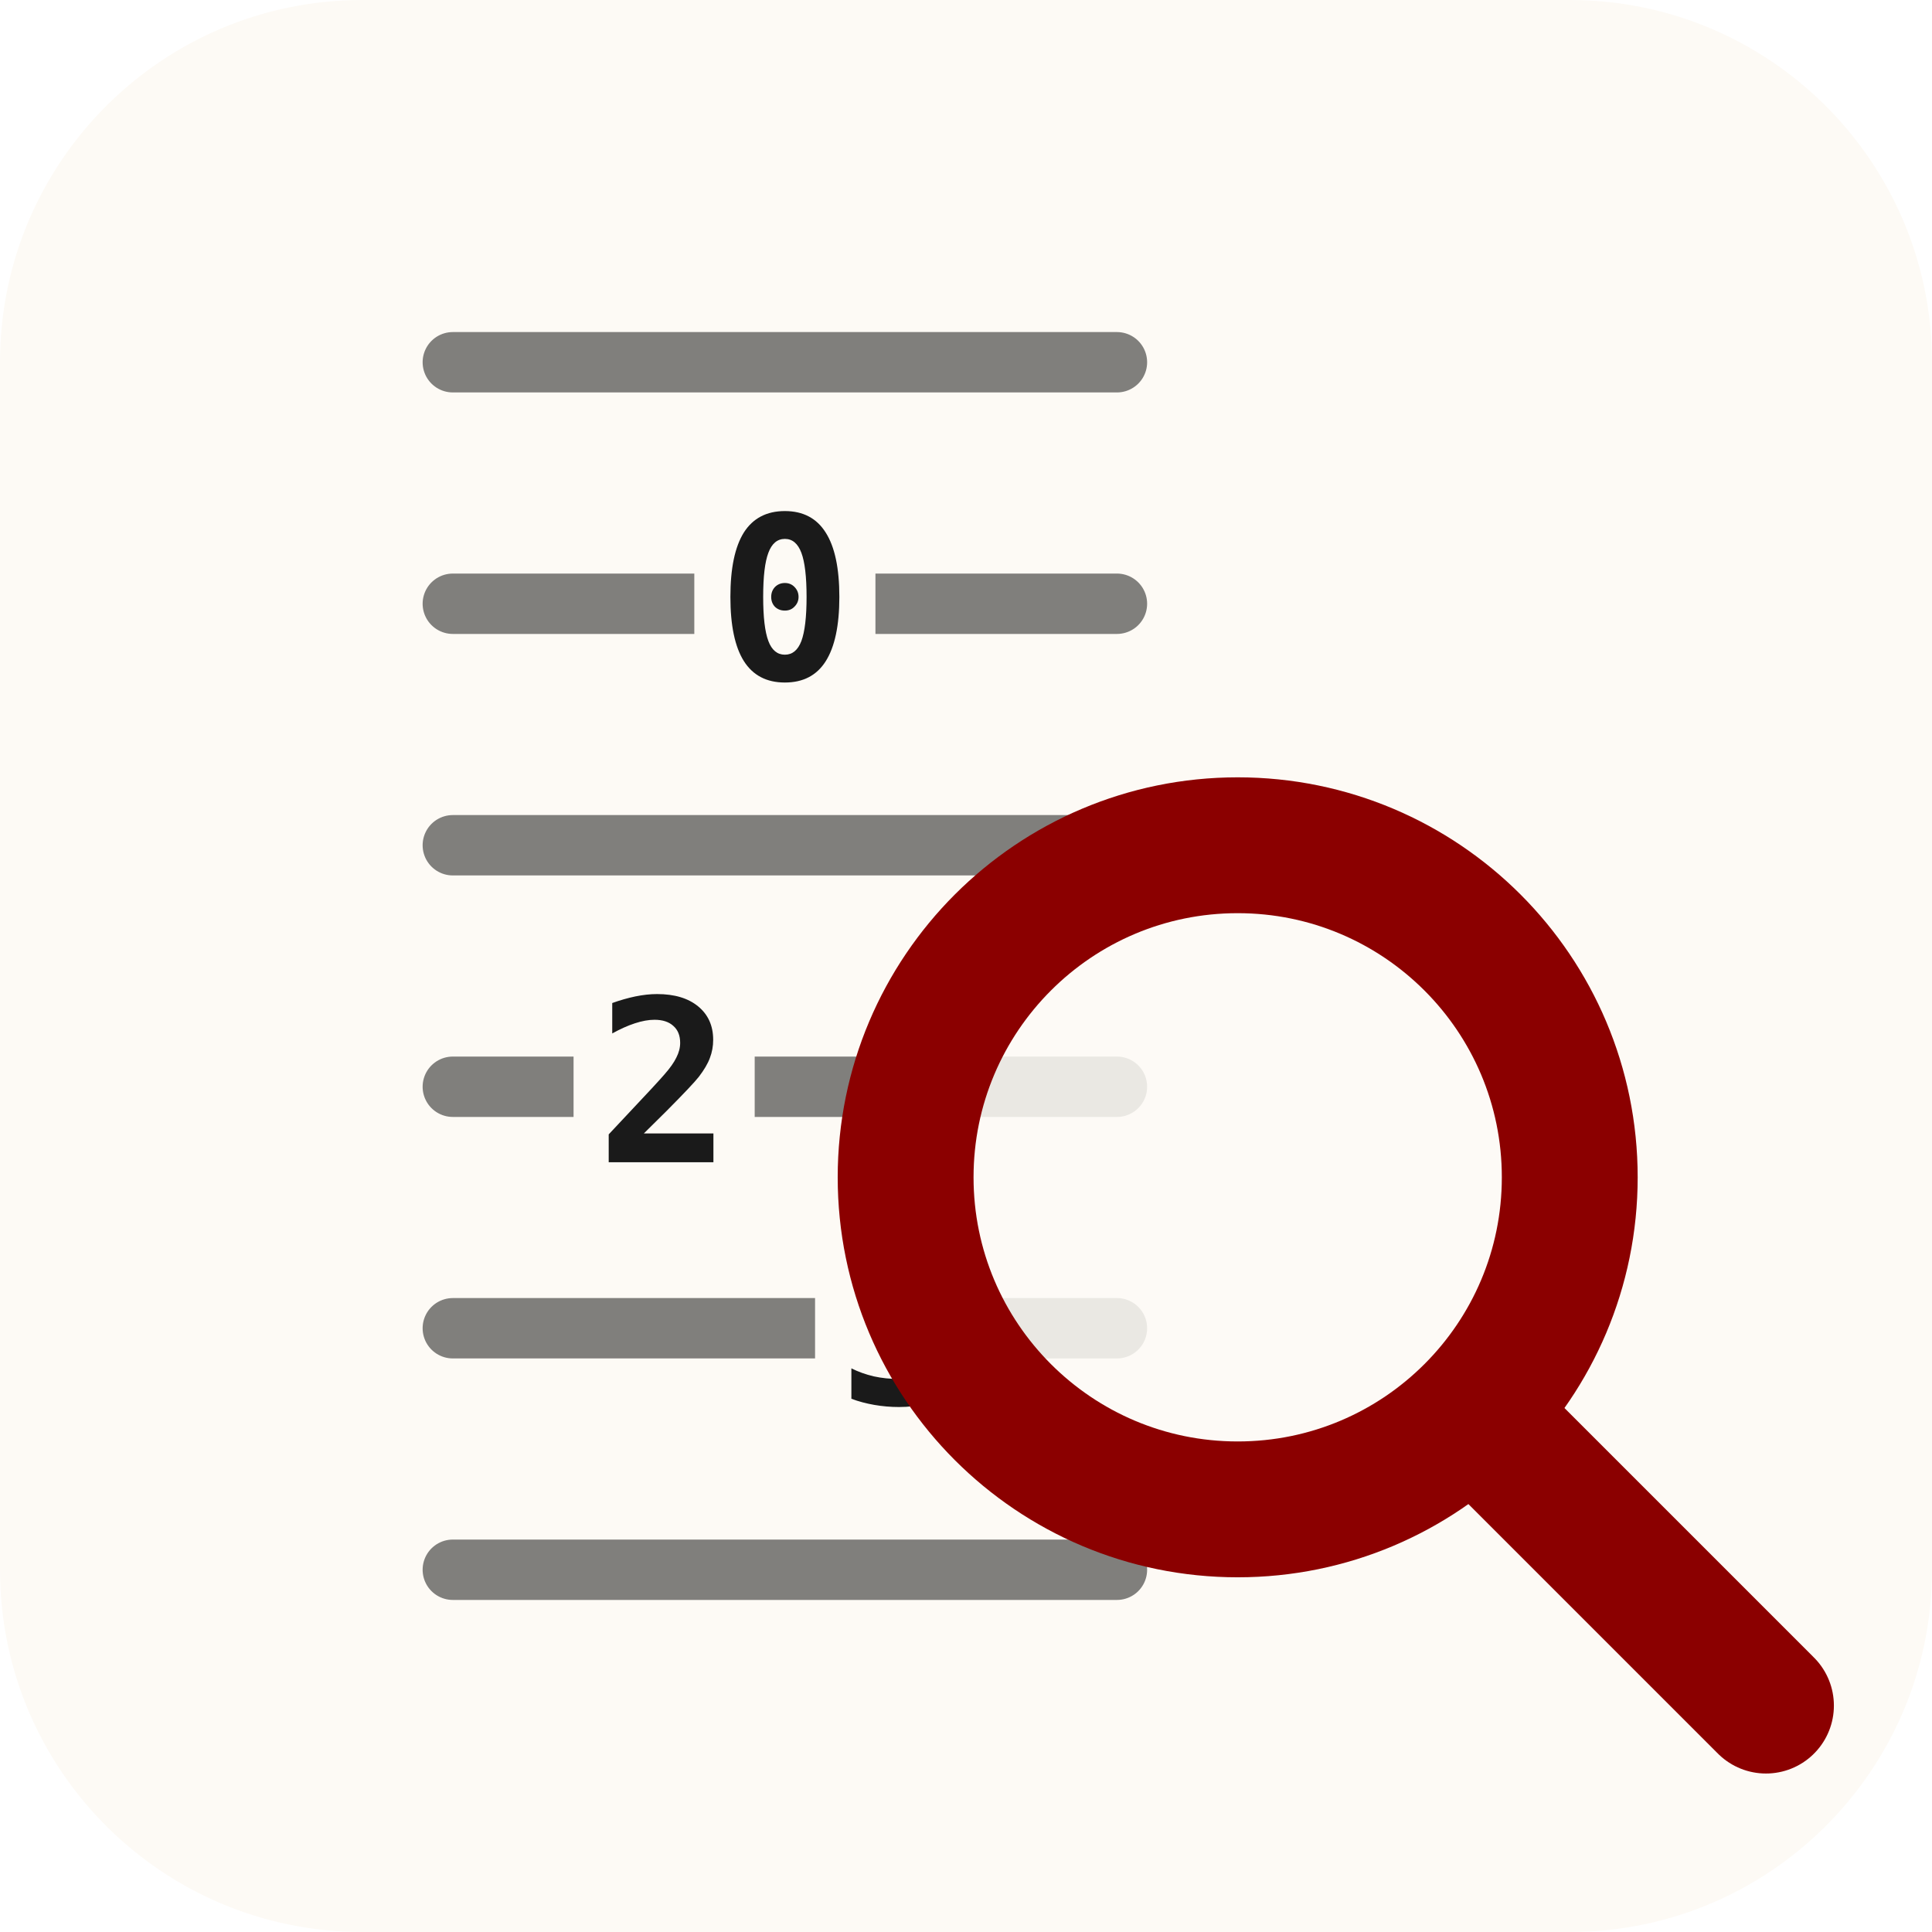
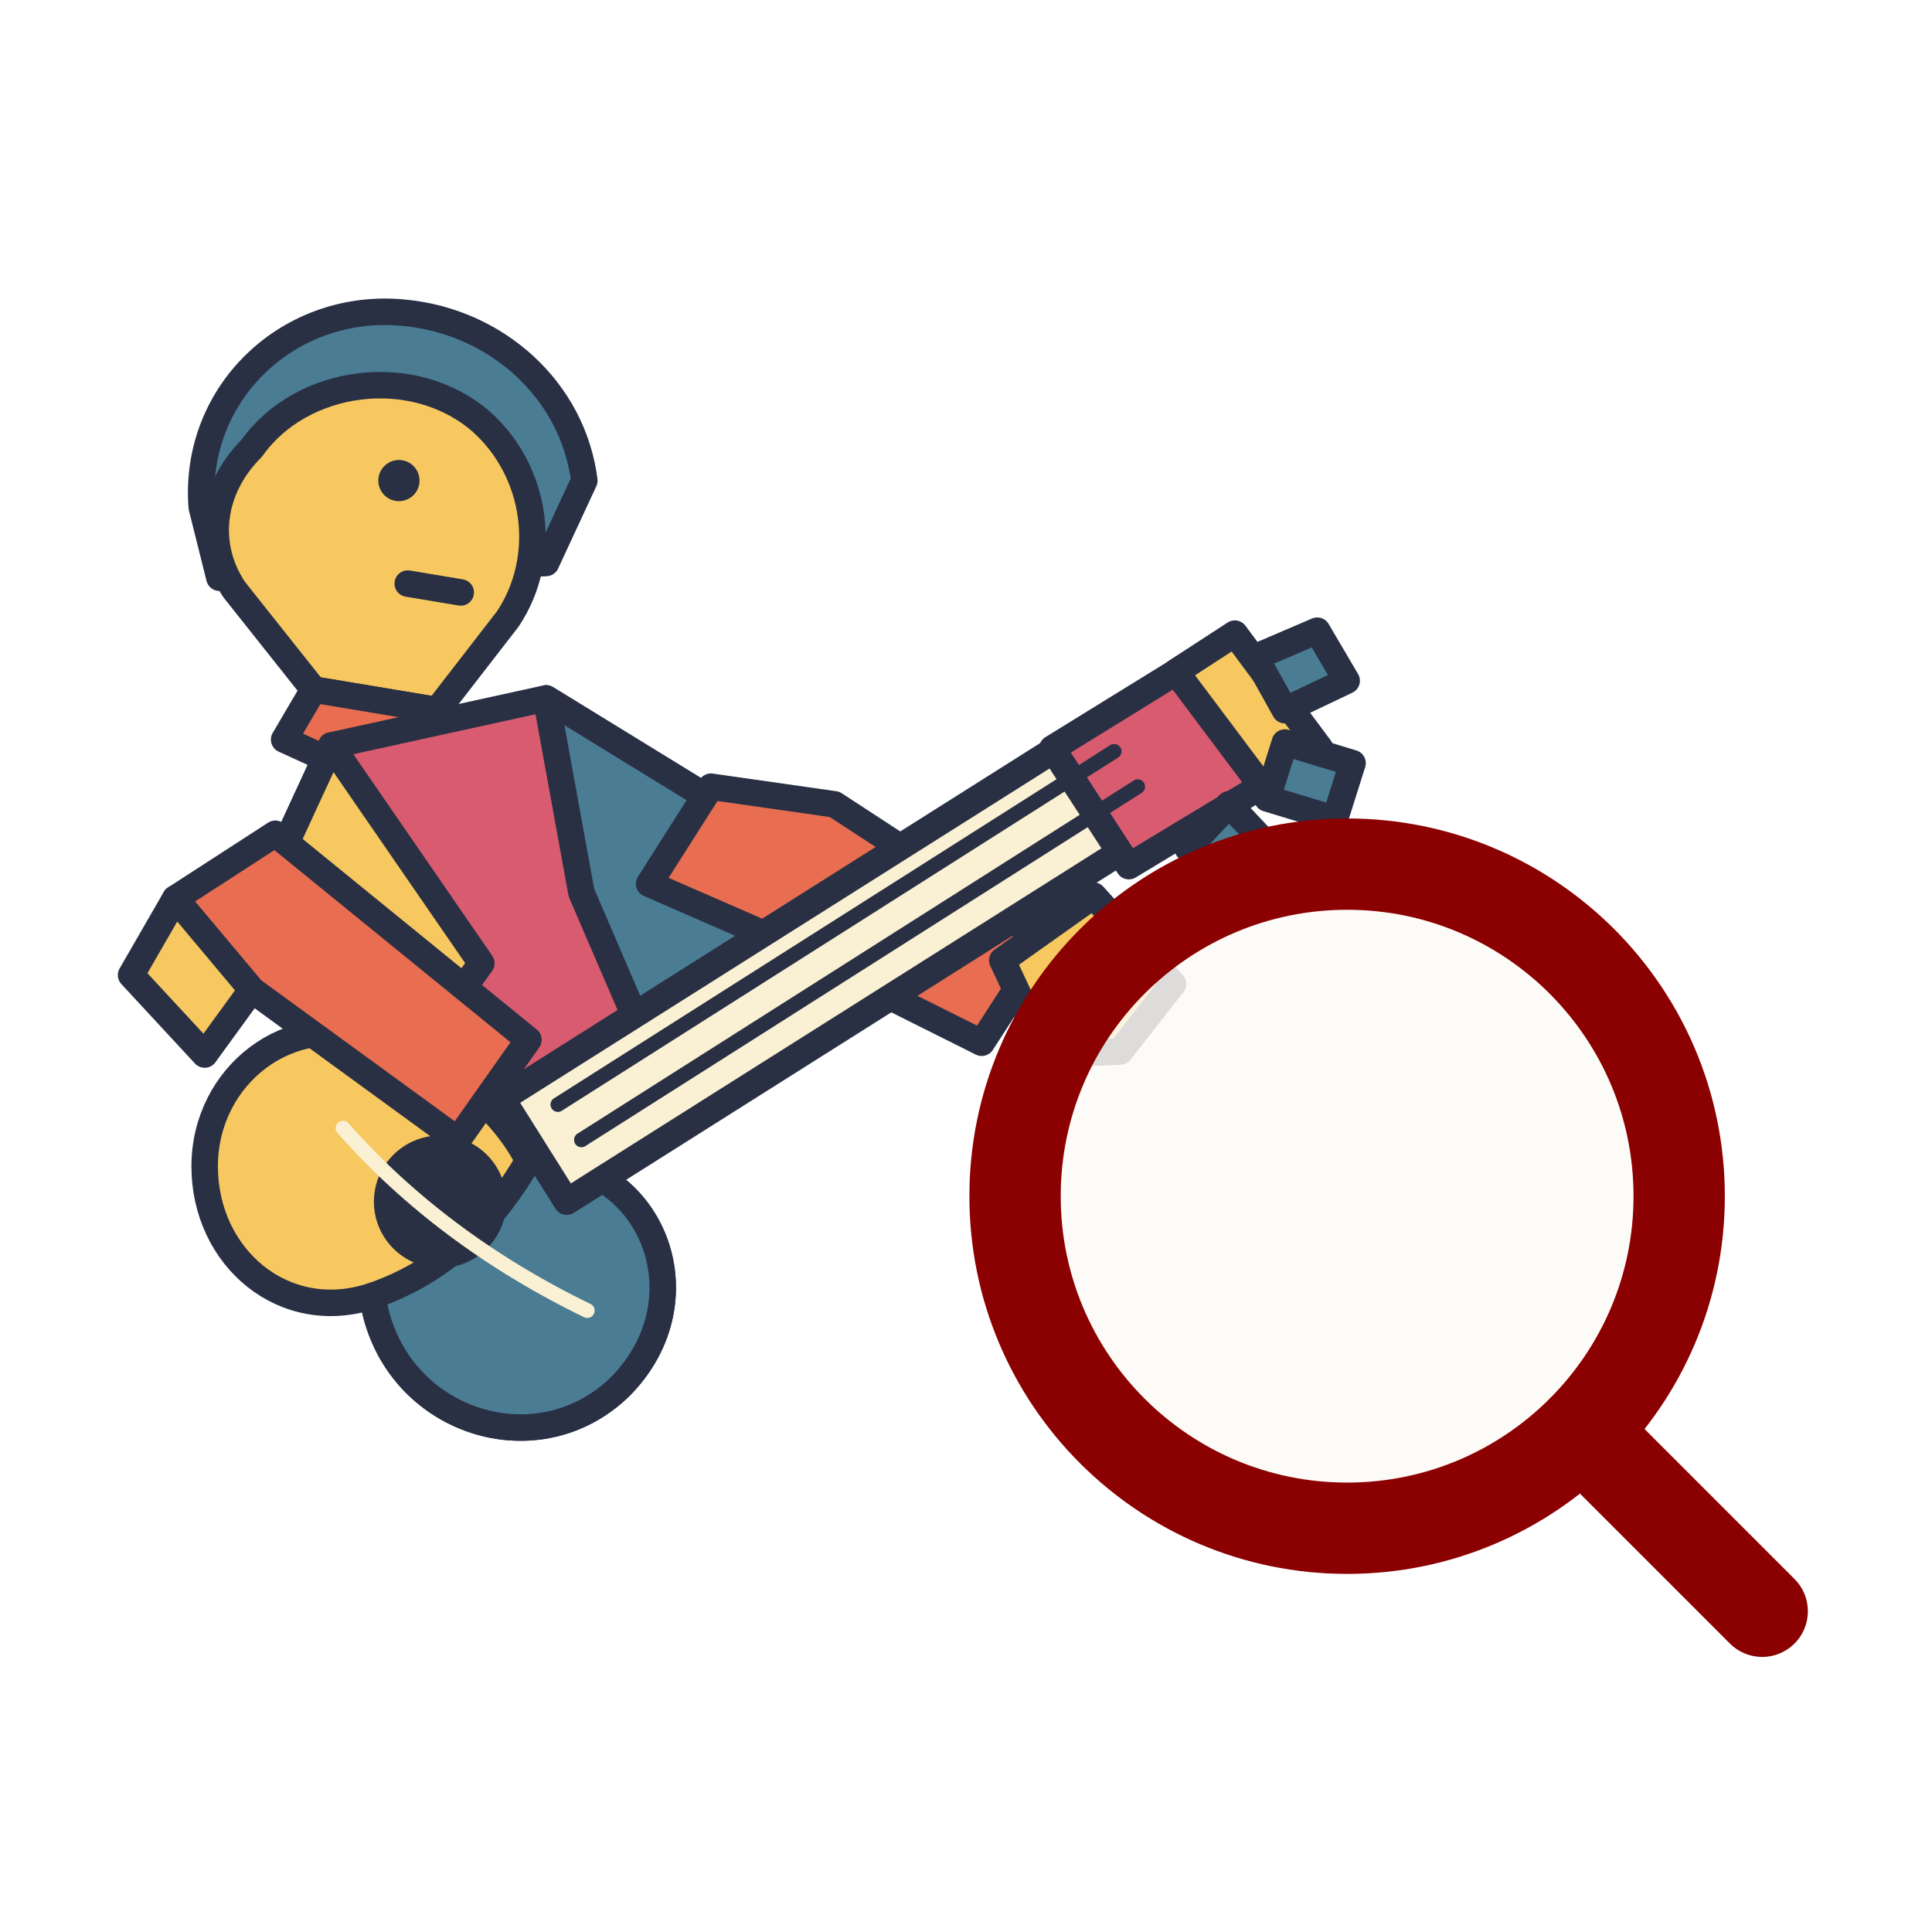
- <svg xmlns="http://www.w3.org/2000/svg" viewBox="0 0 128 128" role="img" aria-labelledby="title">
-   <rect width="128" height="128" rx="24" fill="#fdfaf5" />
-   <g stroke="#1a1a1a" stroke-width="4" stroke-linecap="round">
-     <path d="M30 24h44M30 40h44M30 56h44M30 72h44M30 88h44M30 104h44" opacity=".55" />
+ <svg xmlns="http://www.w3.org/2000/svg" viewBox="0 0 512 512" role="img" aria-labelledby="title">
+   <g transform="translate(-30 40) scale(.78)">
+     <g stroke="#293044" stroke-width="9" stroke-linecap="round" stroke-linejoin="round">
+       <path fill="#4A7C93" d="M107 121c-3-39 30-70 69-66 31 3 57 26 61 57l-13 28-111 5z" />
+       <path fill="#F6C85F" d="M124 101c17-24 55-29 78-9 19 17 23 46 9 67l-24 31-42-7-27-34c-10-15-8-34 6-48z" />
+       <path fill="#E96D50" d="M145 183l42 7-17 26-35-16z" />
+       <circle cx="174" cy="112" r="7" fill="#293044" stroke="none" />
+       <path fill="none" d="M177 147l18 3" />
+       <path fill="#D85B70" d="M151 202l73-16 70 43-27 95-104 6-42-63z" />
+       <path fill="#4A7C93" d="M224 186l70 43 35 64-62 31-31-72z" />
+       <path fill="#F6C85F" d="M151 202l-30 65 42 63 39-54z" />
+       <path fill="#E96D50" d="M280 216l42 6 72 47-22 34-74-37-39-17z" />
+       <path fill="#F6C85F" d="M379 275l31-22 27 30-18 23-25 1z" />
+       <path fill="#F6C85F" d="M165 302c-28-10-57 12-57 43 0 31 27 54 57 44 6 42 55 59 84 31 30-30 11-78-31-77-10-19-28-33-53-41z" />
+       <path fill="#4A7C93" d="M218 343c42-1 61 47 31 77-29 28-78 11-84-31 26-9 42-27 53-46z" />
+       <circle cx="188" cy="357" r="18" fill="#293044" />
+       <path fill="none" stroke="#FAF0D3" stroke-width="5" d="M155 332c22 25 50 46 83 62" />
+       <path fill="#FAF0D3" d="M209 322l190-120 22 35-190 120z" />
+       <path fill="#D85B70" d="M396 203l47-29 27 40-48 29z" />
+       <path fill="#F6C85F" d="M438 177l20-13 29 39-19 14z" />
+       <path fill="none" stroke="#293044" stroke-width="5" d="M228 324l189-120M236 336l189-120" />
+       <path fill="#4A7C93" d="M465 172l21-9 10 17-21 10zM475 201l23 7-6 19-23-7zM456 222l17 18-14 14-17-17z" />
+       <path fill="#E96D50" d="M98 254l34-22 86 70-24 34-70-51z" />
+       <path fill="#F6C85F" d="M98 254l26 31-16 22-25-27z" />
+     </g>
  </g>
-   <g fill="#fdfaf5" stroke="none">
-     <rect x="46" y="34" width="12" height="12" />
-     <rect x="38" y="66" width="12" height="12" />
-     <rect x="54" y="82" width="12" height="12" />
-   </g>
-   <g font-family="ui-monospace, Menlo, monospace" font-size="15" font-weight="700" fill="#1a1a1a" text-anchor="middle">
-     <text x="52" y="45">0</text>
-     <text x="44" y="77">2</text>
-     <text x="60" y="93">3</text>
-   </g>
-   <g fill="none" stroke="#8b0000" stroke-width="9" stroke-linecap="round" stroke-linejoin="round">
-     <circle cx="82" cy="78" r="22" fill="#fdfaf5" fill-opacity=".85" />
-     <path d="m99 95 18 18" />
+   <g transform="translate(236 196) scale(11)" fill="none" stroke="#8b0000" stroke-width="2.2" stroke-linecap="round" stroke-linejoin="round">
+     <circle cx="11" cy="11" r="8" fill="#fdfaf5" fill-opacity=".85" />
+     <path d="m21 21-4.34-4.34" />
  </g>
</svg>
